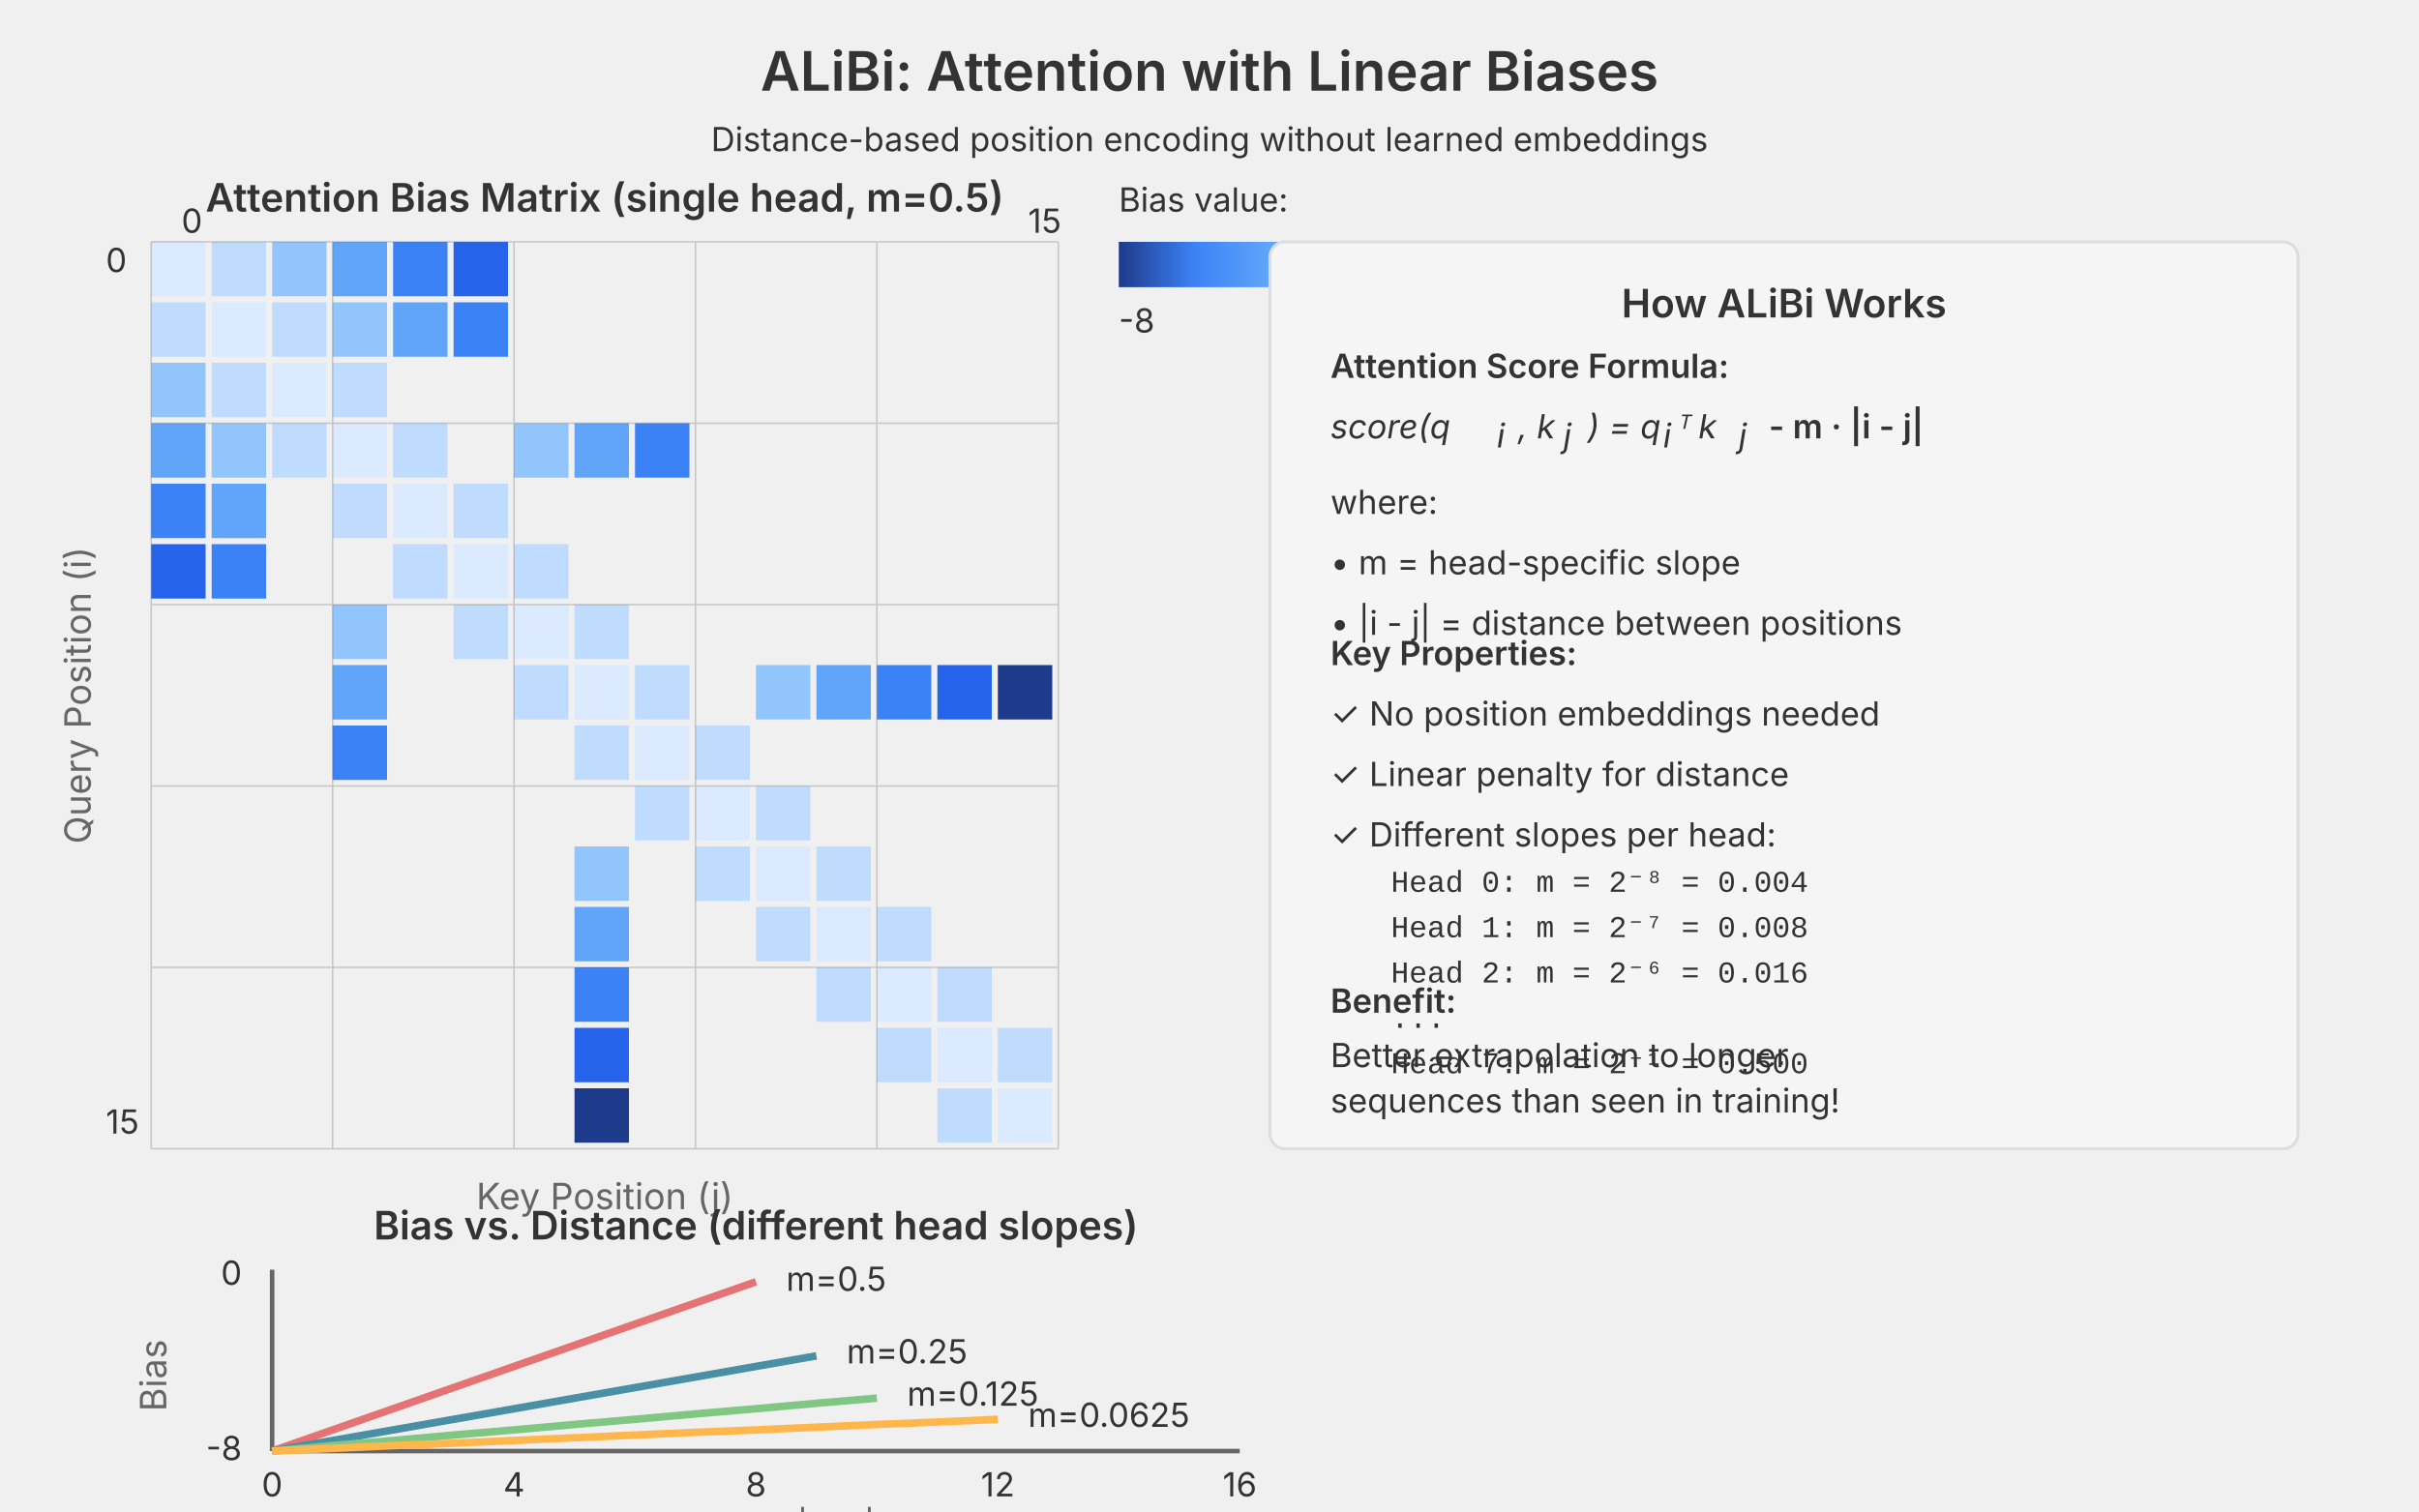
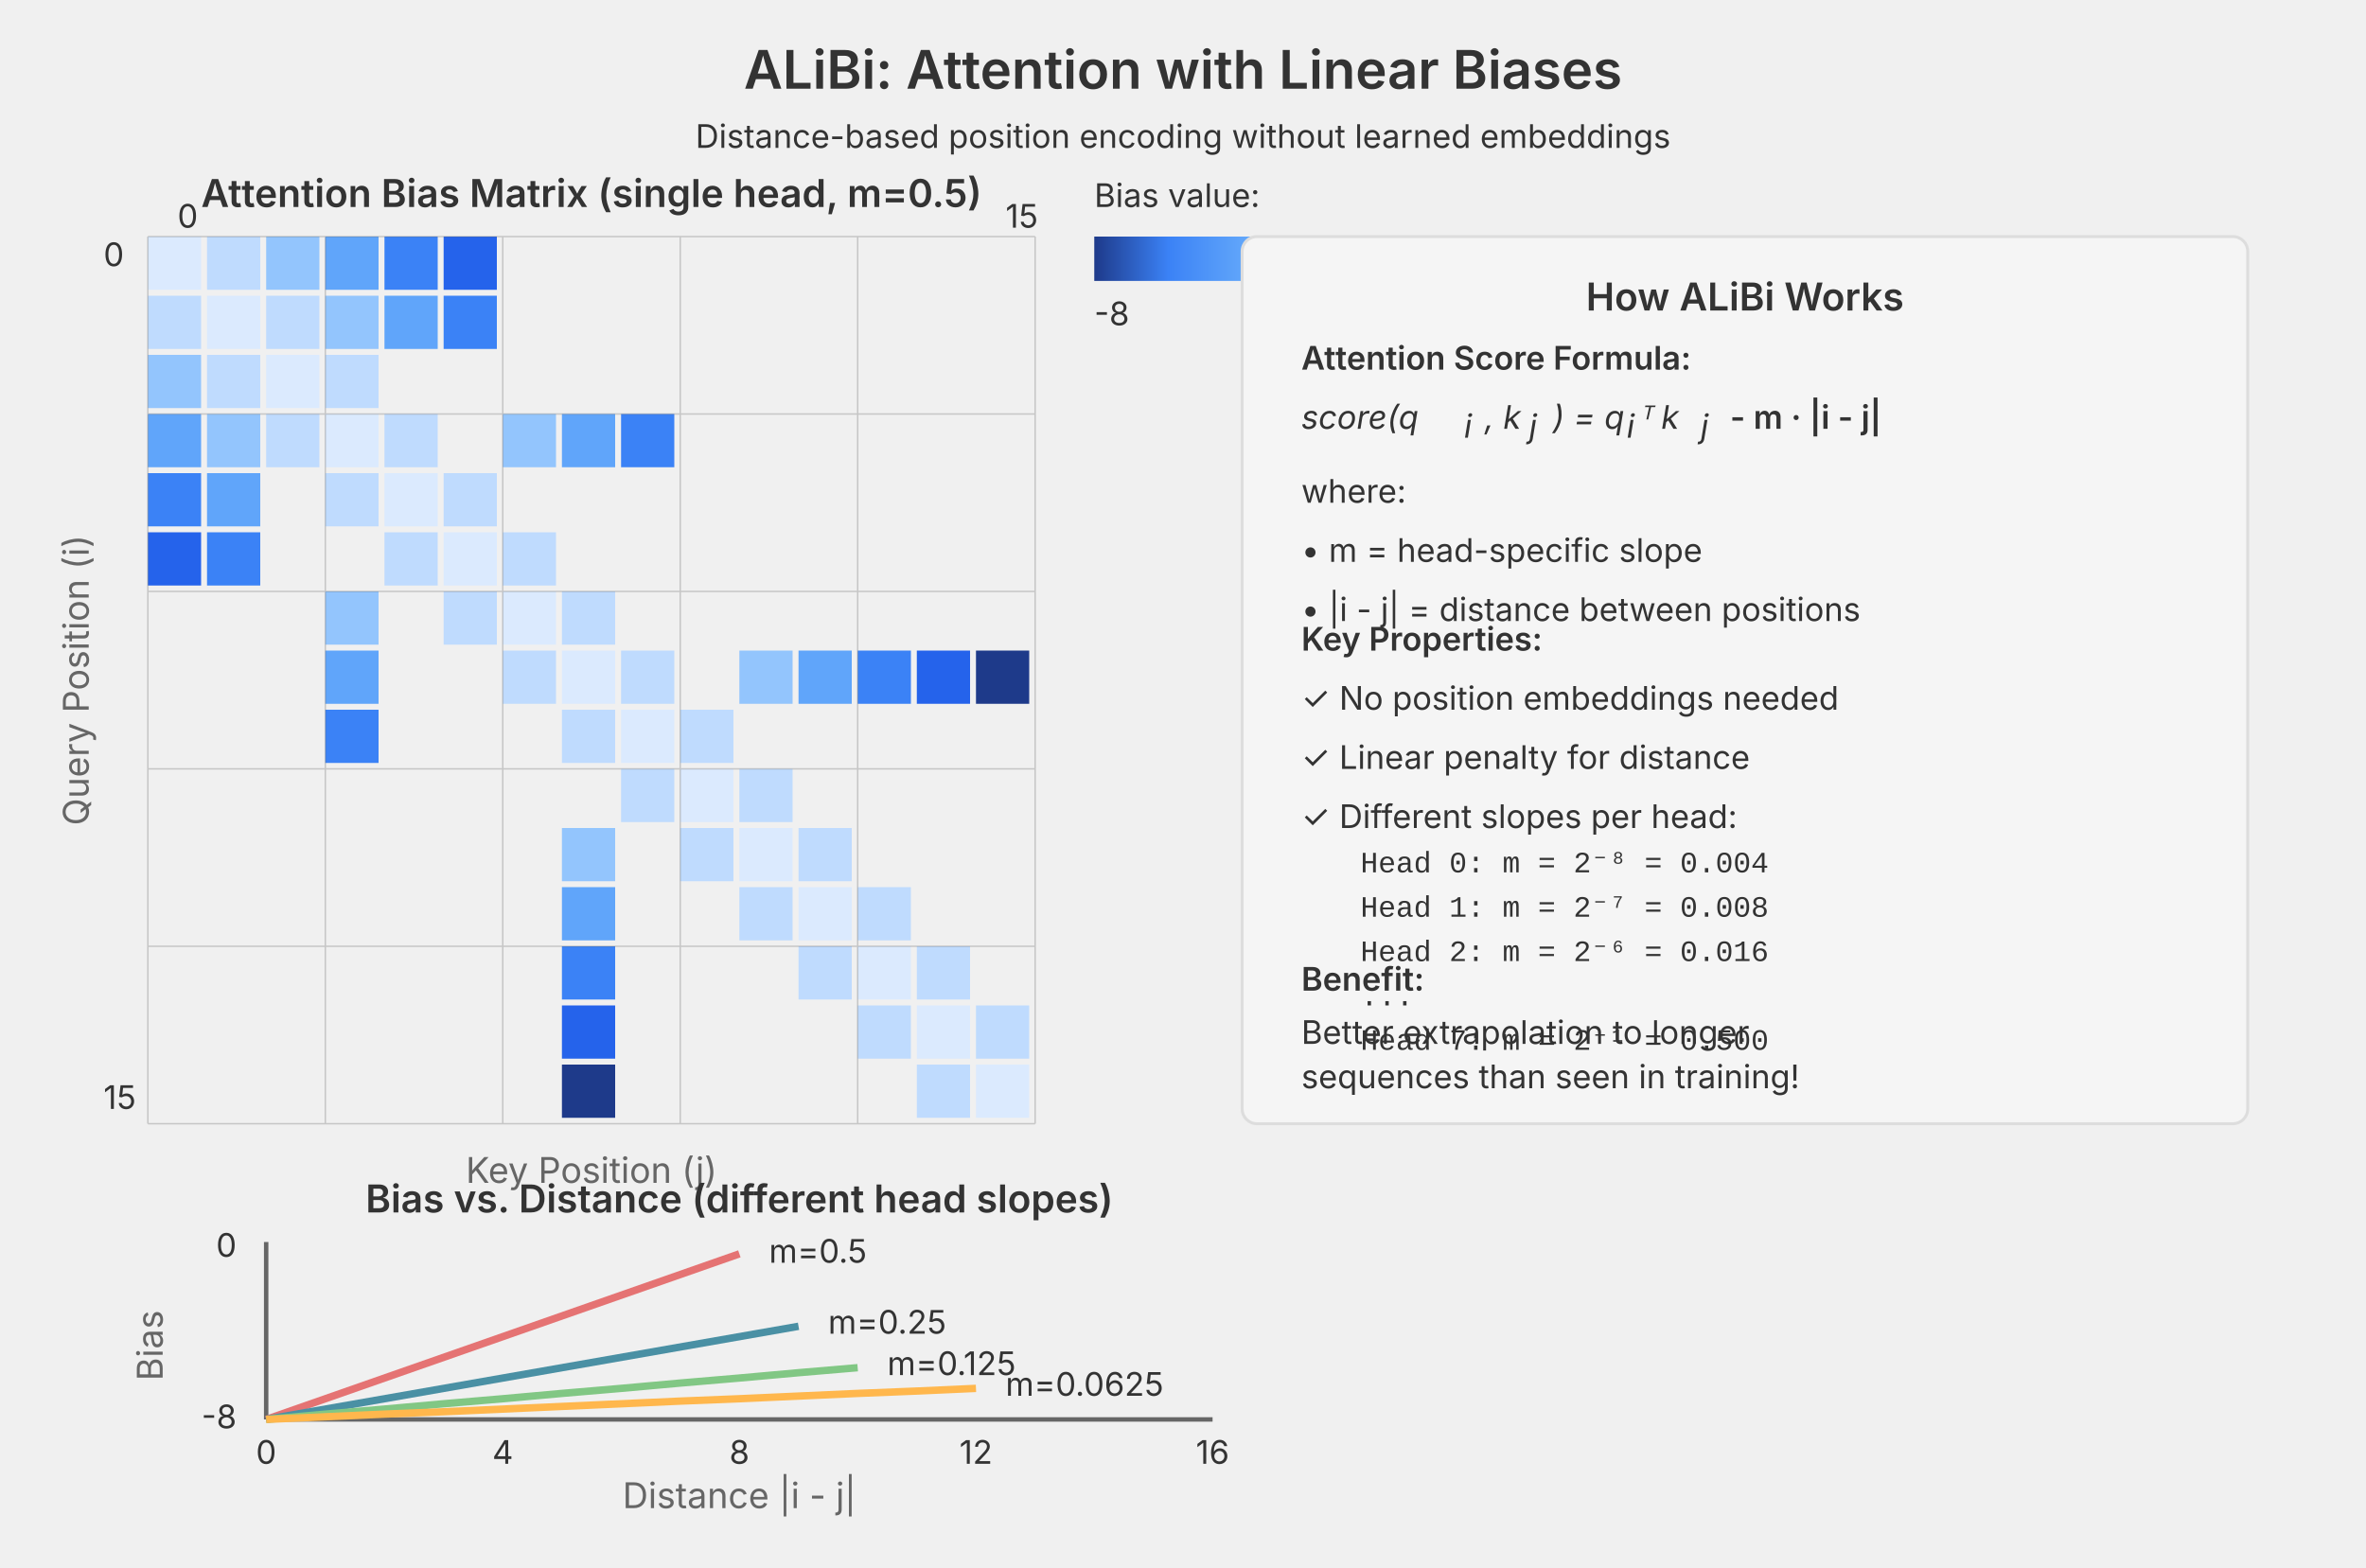
- <svg xmlns="http://www.w3.org/2000/svg" viewBox="0 0 800 500">
+ <svg xmlns="http://www.w3.org/2000/svg" viewBox="0 0 800 530">
  <defs>
    <style>
      text { font-family: system-ui, -apple-system, sans-serif; fill: #333; }
      .title { font-size: 18px; font-weight: 600; }
      .label { font-size: 13px; font-weight: 600; }
      .small { font-size: 11px; }
      .axis-label { font-size: 12px; fill: #666; }
      .mono { font-family: 'Courier New', monospace; font-size: 10px; }

      .bg-main { fill: #f5f5f5; }

      /* Dark mode support */
      @media (prefers-color-scheme: dark) {
        text { fill: #ffffff; }
        text[fill="#333"] { fill: #ffffff; }
        text[fill="#666"] { fill: #cccccc; }
        text[fill="#555"] { fill: #cccccc; }
        text[fill="white"],
        text[fill="#fff"] { fill: #ffffff; }

        .title { fill: #ffffff; }
        .subtitle { fill: #ffffff; }
        .label { fill: #ffffff; }
        .small-label { fill: #cccccc; }
        .axis-label { fill: #cccccc; }
        .small { fill: #cccccc; }
        .annotation { fill: #cccccc; }

        line[stroke="#333"] { stroke: #cccccc; }
        rect[stroke="#333"] { stroke: #cccccc; }
        rect[fill="white"] { fill: #1a1a1a; }
        rect[fill="#ffffff"] { fill: #1a1a1a; }

        .bg-main { fill: #2d2d2d; }

        .grid { stroke: #444444; }
        .axis { stroke: #cccccc; }
      }
    </style>
  </defs>
  <text x="400" y="30" class="title" text-anchor="middle">ALiBi: Attention with Linear Biases</text>
  <text x="400" y="50" class="small" text-anchor="middle" fill="#666">Distance-based position encoding without learned embeddings</text>
  <g id="heatmap" transform="translate(50, 80)">
    <text x="150" y="-10" class="label" text-anchor="middle">Attention Bias Matrix (single head, m=0.5)</text>
    <g transform="translate(320, 0)">
      <text y="-10" class="small">Bias value:</text>
      <defs>
        <linearGradient id="biasGradient" x1="0%" y1="0%" x2="100%" y2="0%">
          <stop offset="0%" style="stop-color:#1e3a8a;stop-opacity:1" />
          <stop offset="25%" style="stop-color:#3b82f6;stop-opacity:1" />
          <stop offset="50%" style="stop-color:#60a5fa;stop-opacity:1" />
          <stop offset="75%" style="stop-color:#93c5fd;stop-opacity:1" />
          <stop offset="100%" style="stop-color:#dbeafe;stop-opacity:1" />
        </linearGradient>
      </defs>
      <rect x="0" y="0" width="100" height="15" fill="url(#biasGradient)" />
      <text x="0" y="30" class="small">-8</text>
      <text x="90" y="30" class="small" text-anchor="end">0</text>
    </g>
    <g id="grid">
      <g id="cells">
        <rect x="0" y="0" width="18" height="18" fill="#dbeafe" />
        <rect x="20" y="20" width="18" height="18" fill="#dbeafe" />
        <rect x="40" y="40" width="18" height="18" fill="#dbeafe" />
        <rect x="60" y="60" width="18" height="18" fill="#dbeafe" />
        <rect x="80" y="80" width="18" height="18" fill="#dbeafe" />
        <rect x="100" y="100" width="18" height="18" fill="#dbeafe" />
        <rect x="120" y="120" width="18" height="18" fill="#dbeafe" />
        <rect x="140" y="140" width="18" height="18" fill="#dbeafe" />
        <rect x="160" y="160" width="18" height="18" fill="#dbeafe" />
        <rect x="180" y="180" width="18" height="18" fill="#dbeafe" />
        <rect x="200" y="200" width="18" height="18" fill="#dbeafe" />
        <rect x="220" y="220" width="18" height="18" fill="#dbeafe" />
        <rect x="240" y="240" width="18" height="18" fill="#dbeafe" />
        <rect x="260" y="260" width="18" height="18" fill="#dbeafe" />
        <rect x="280" y="280" width="18" height="18" fill="#dbeafe" />
        <rect x="20" y="0" width="18" height="18" fill="#bfdbfe" />
        <rect x="0" y="20" width="18" height="18" fill="#bfdbfe" />
        <rect x="40" y="20" width="18" height="18" fill="#bfdbfe" />
        <rect x="20" y="40" width="18" height="18" fill="#bfdbfe" />
        <rect x="60" y="40" width="18" height="18" fill="#bfdbfe" />
        <rect x="40" y="60" width="18" height="18" fill="#bfdbfe" />
        <rect x="80" y="60" width="18" height="18" fill="#bfdbfe" />
        <rect x="60" y="80" width="18" height="18" fill="#bfdbfe" />
        <rect x="100" y="80" width="18" height="18" fill="#bfdbfe" />
        <rect x="80" y="100" width="18" height="18" fill="#bfdbfe" />
        <rect x="120" y="100" width="18" height="18" fill="#bfdbfe" />
        <rect x="100" y="120" width="18" height="18" fill="#bfdbfe" />
        <rect x="140" y="120" width="18" height="18" fill="#bfdbfe" />
        <rect x="120" y="140" width="18" height="18" fill="#bfdbfe" />
        <rect x="160" y="140" width="18" height="18" fill="#bfdbfe" />
        <rect x="140" y="160" width="18" height="18" fill="#bfdbfe" />
        <rect x="180" y="160" width="18" height="18" fill="#bfdbfe" />
        <rect x="160" y="180" width="18" height="18" fill="#bfdbfe" />
        <rect x="200" y="180" width="18" height="18" fill="#bfdbfe" />
        <rect x="180" y="200" width="18" height="18" fill="#bfdbfe" />
        <rect x="220" y="200" width="18" height="18" fill="#bfdbfe" />
        <rect x="200" y="220" width="18" height="18" fill="#bfdbfe" />
        <rect x="240" y="220" width="18" height="18" fill="#bfdbfe" />
        <rect x="220" y="240" width="18" height="18" fill="#bfdbfe" />
        <rect x="260" y="240" width="18" height="18" fill="#bfdbfe" />
        <rect x="240" y="260" width="18" height="18" fill="#bfdbfe" />
        <rect x="280" y="260" width="18" height="18" fill="#bfdbfe" />
        <rect x="260" y="280" width="18" height="18" fill="#bfdbfe" />
        <rect x="40" y="0" width="18" height="18" fill="#93c5fd" />
        <rect x="0" y="40" width="18" height="18" fill="#93c5fd" />
        <rect x="60" y="0" width="18" height="18" fill="#60a5fa" />
        <rect x="0" y="60" width="18" height="18" fill="#60a5fa" />
        <rect x="80" y="0" width="18" height="18" fill="#3b82f6" />
        <rect x="0" y="80" width="18" height="18" fill="#3b82f6" />
        <rect x="100" y="0" width="18" height="18" fill="#2563eb" />
        <rect x="0" y="100" width="18" height="18" fill="#2563eb" />
        <rect x="60" y="20" width="18" height="18" fill="#93c5fd" />
        <rect x="20" y="60" width="18" height="18" fill="#93c5fd" />
        <rect x="80" y="20" width="18" height="18" fill="#60a5fa" />
        <rect x="20" y="80" width="18" height="18" fill="#60a5fa" />
        <rect x="100" y="20" width="18" height="18" fill="#3b82f6" />
        <rect x="20" y="100" width="18" height="18" fill="#3b82f6" />
        <rect x="120" y="60" width="18" height="18" fill="#93c5fd" />
        <rect x="60" y="120" width="18" height="18" fill="#93c5fd" />
        <rect x="140" y="60" width="18" height="18" fill="#60a5fa" />
        <rect x="60" y="140" width="18" height="18" fill="#60a5fa" />
        <rect x="160" y="60" width="18" height="18" fill="#3b82f6" />
        <rect x="60" y="160" width="18" height="18" fill="#3b82f6" />
        <rect x="200" y="140" width="18" height="18" fill="#93c5fd" />
        <rect x="140" y="200" width="18" height="18" fill="#93c5fd" />
        <rect x="220" y="140" width="18" height="18" fill="#60a5fa" />
        <rect x="140" y="220" width="18" height="18" fill="#60a5fa" />
        <rect x="240" y="140" width="18" height="18" fill="#3b82f6" />
        <rect x="140" y="240" width="18" height="18" fill="#3b82f6" />
        <rect x="260" y="140" width="18" height="18" fill="#2563eb" />
        <rect x="140" y="260" width="18" height="18" fill="#2563eb" />
        <rect x="280" y="140" width="18" height="18" fill="#1e3a8a" />
        <rect x="140" y="280" width="18" height="18" fill="#1e3a8a" />
      </g>
      <g stroke="#666" stroke-width="0.5" opacity="0.3">
        <line x1="0" y1="0" x2="300" y2="0" />
        <line x1="0" y1="60" x2="300" y2="60" />
        <line x1="0" y1="120" x2="300" y2="120" />
        <line x1="0" y1="180" x2="300" y2="180" />
        <line x1="0" y1="240" x2="300" y2="240" />
        <line x1="0" y1="300" x2="300" y2="300" />
        <line x1="0" y1="0" x2="0" y2="300" />
        <line x1="60" y1="0" x2="60" y2="300" />
        <line x1="120" y1="0" x2="120" y2="300" />
        <line x1="180" y1="0" x2="180" y2="300" />
        <line x1="240" y1="0" x2="240" y2="300" />
        <line x1="300" y1="0" x2="300" y2="300" />
      </g>
    </g>
    <text x="150" y="320" class="axis-label" text-anchor="middle">Key Position (j)</text>
    <text x="-20" y="150" class="axis-label" text-anchor="middle" transform="rotate(-90, -20, 150)">Query Position (i)</text>
    <text x="10" y="-3" class="small">0</text>
    <text x="290" y="-3" class="small">15</text>
    <text x="-15" y="10" class="small">0</text>
    <text x="-15" y="295" class="small">15</text>
  </g>
  <g id="formula" transform="translate(420, 80)">
    <rect x="0" y="0" width="340" height="300" class="bg-main" rx="5" stroke="#ddd" />
    <text x="170" y="25" class="label" text-anchor="middle">How ALiBi Works</text>
    <g transform="translate(20, 45)">
      <text y="0" class="small" font-weight="600">Attention Score Formula:</text>
      <text y="20" class="small" font-style="italic">score(q</text>
      <text y="20" x="55" class="small" font-style="italic" font-size="9" dy="3">i</text>
      <text y="20" x="62" class="small" font-style="italic">, k</text>
      <text y="20" x="77" class="small" font-style="italic" font-size="9" dy="3">j</text>
      <text y="20" x="85" class="small" font-style="italic">) = q</text>
      <text y="20" x="110" class="small" font-style="italic" font-size="9" dy="3">i</text>
      <text y="20" x="115" class="small" font-style="italic">ᵀ k</text>
      <text y="20" x="135" class="small" font-style="italic" font-size="9" dy="3">j</text>
      <text y="20" x="145" class="small" fill="#E57373" font-weight="600">- m · |i - j|</text>
      <text y="45" class="small">where:</text>
      <text y="65" class="small">• m = head-specific slope</text>
      <text y="85" class="small">• |i - j| = distance between positions</text>
    </g>
    <g transform="translate(20, 140)">
      <text y="0" class="small" font-weight="600">Key Properties:</text>
      <text y="20" class="small">✓ No position embeddings needed</text>
      <text y="40" class="small">✓ Linear penalty for distance</text>
      <text y="60" class="small">✓ Different slopes per head:</text>
      <g transform="translate(20, 75)">
        <text y="0" class="small mono">Head 0: m = 2⁻⁸ = 0.004</text>
        <text y="15" class="small mono">Head 1: m = 2⁻⁷ = 0.008</text>
        <text y="30" class="small mono">Head 2: m = 2⁻⁶ = 0.016</text>
        <text y="45" class="small mono">   ...</text>
        <text y="60" class="small mono">Head 7: m = 2⁻¹ = 0.500</text>
      </g>
    </g>
    <g transform="translate(20, 255)">
      <text y="0" class="small" font-weight="600" fill="#4A90A4">Benefit:</text>
      <text y="18" class="small">Better extrapolation to longer</text>
      <text y="33" class="small">sequences than seen in training!</text>
    </g>
  </g>
  <g id="distance-graph" transform="translate(50, 420)">
    <text x="200" y="-10" class="label" text-anchor="middle">Bias vs. Distance (different head slopes)</text>
    <line x1="40" y1="60" x2="360" y2="60" stroke="#666" stroke-width="1.5" />
    <line x1="40" y1="0" x2="40" y2="60" stroke="#666" stroke-width="1.5" />
    <text x="40" y="75" class="small" text-anchor="middle">0</text>
    <text x="120" y="75" class="small" text-anchor="middle">4</text>
    <text x="200" y="75" class="small" text-anchor="middle">8</text>
    <text x="280" y="75" class="small" text-anchor="middle">12</text>
    <text x="360" y="75" class="small" text-anchor="middle">16</text>
    <text x="200" y="90" class="axis-label" text-anchor="middle">Distance |i - j|</text>
    <text x="30" y="5" class="small" text-anchor="end">0</text>
    <text x="30" y="63" class="small" text-anchor="end">-8</text>
    <text x="5" y="35" class="axis-label" text-anchor="middle" transform="rotate(-90, 5, 35)">Bias</text>
    <path d="M 40 60 L 60 53 L 80 46 L 100 39 L 120 32 L 140 25 L 160 18 L 180 11 L 200 4" stroke="#E57373" stroke-width="2.5" fill="none" />
    <text x="210" y="7" class="small" fill="#E57373">m=0.5</text>
    <path d="M 40 60 L 60 56.5 L 80 53 L 100 49.5 L 120 46 L 140 42.5 L 160 39 L 180 35.5 L 200 32 L 220 28.5" stroke="#4A90A4" stroke-width="2.5" fill="none" />
    <text x="230" y="31" class="small" fill="#4A90A4">m=0.25</text>
    <path d="M 40 60 L 60 58.2 L 80 56.5 L 100 54.7 L 120 53 L 140 51.2 L 160 49.5 L 180 47.7 L 200 46 L 220 44.2 L 240 42.5" stroke="#81C784" stroke-width="2.5" fill="none" />
    <text x="250" y="45" class="small" fill="#81C784">m=0.125</text>
    <path d="M 40 60 L 60 59.1 L 80 58.2 L 100 57.4 L 120 56.5 L 140 55.6 L 160 54.7 L 180 53.8 L 200 53 L 220 52.1 L 240 51.2 L 260 50.4 L 280 49.5" stroke="#FFB74D" stroke-width="2.5" fill="none" />
    <text x="290" y="52" class="small" fill="#FFB74D">m=0.0625</text>
  </g>
</svg>
